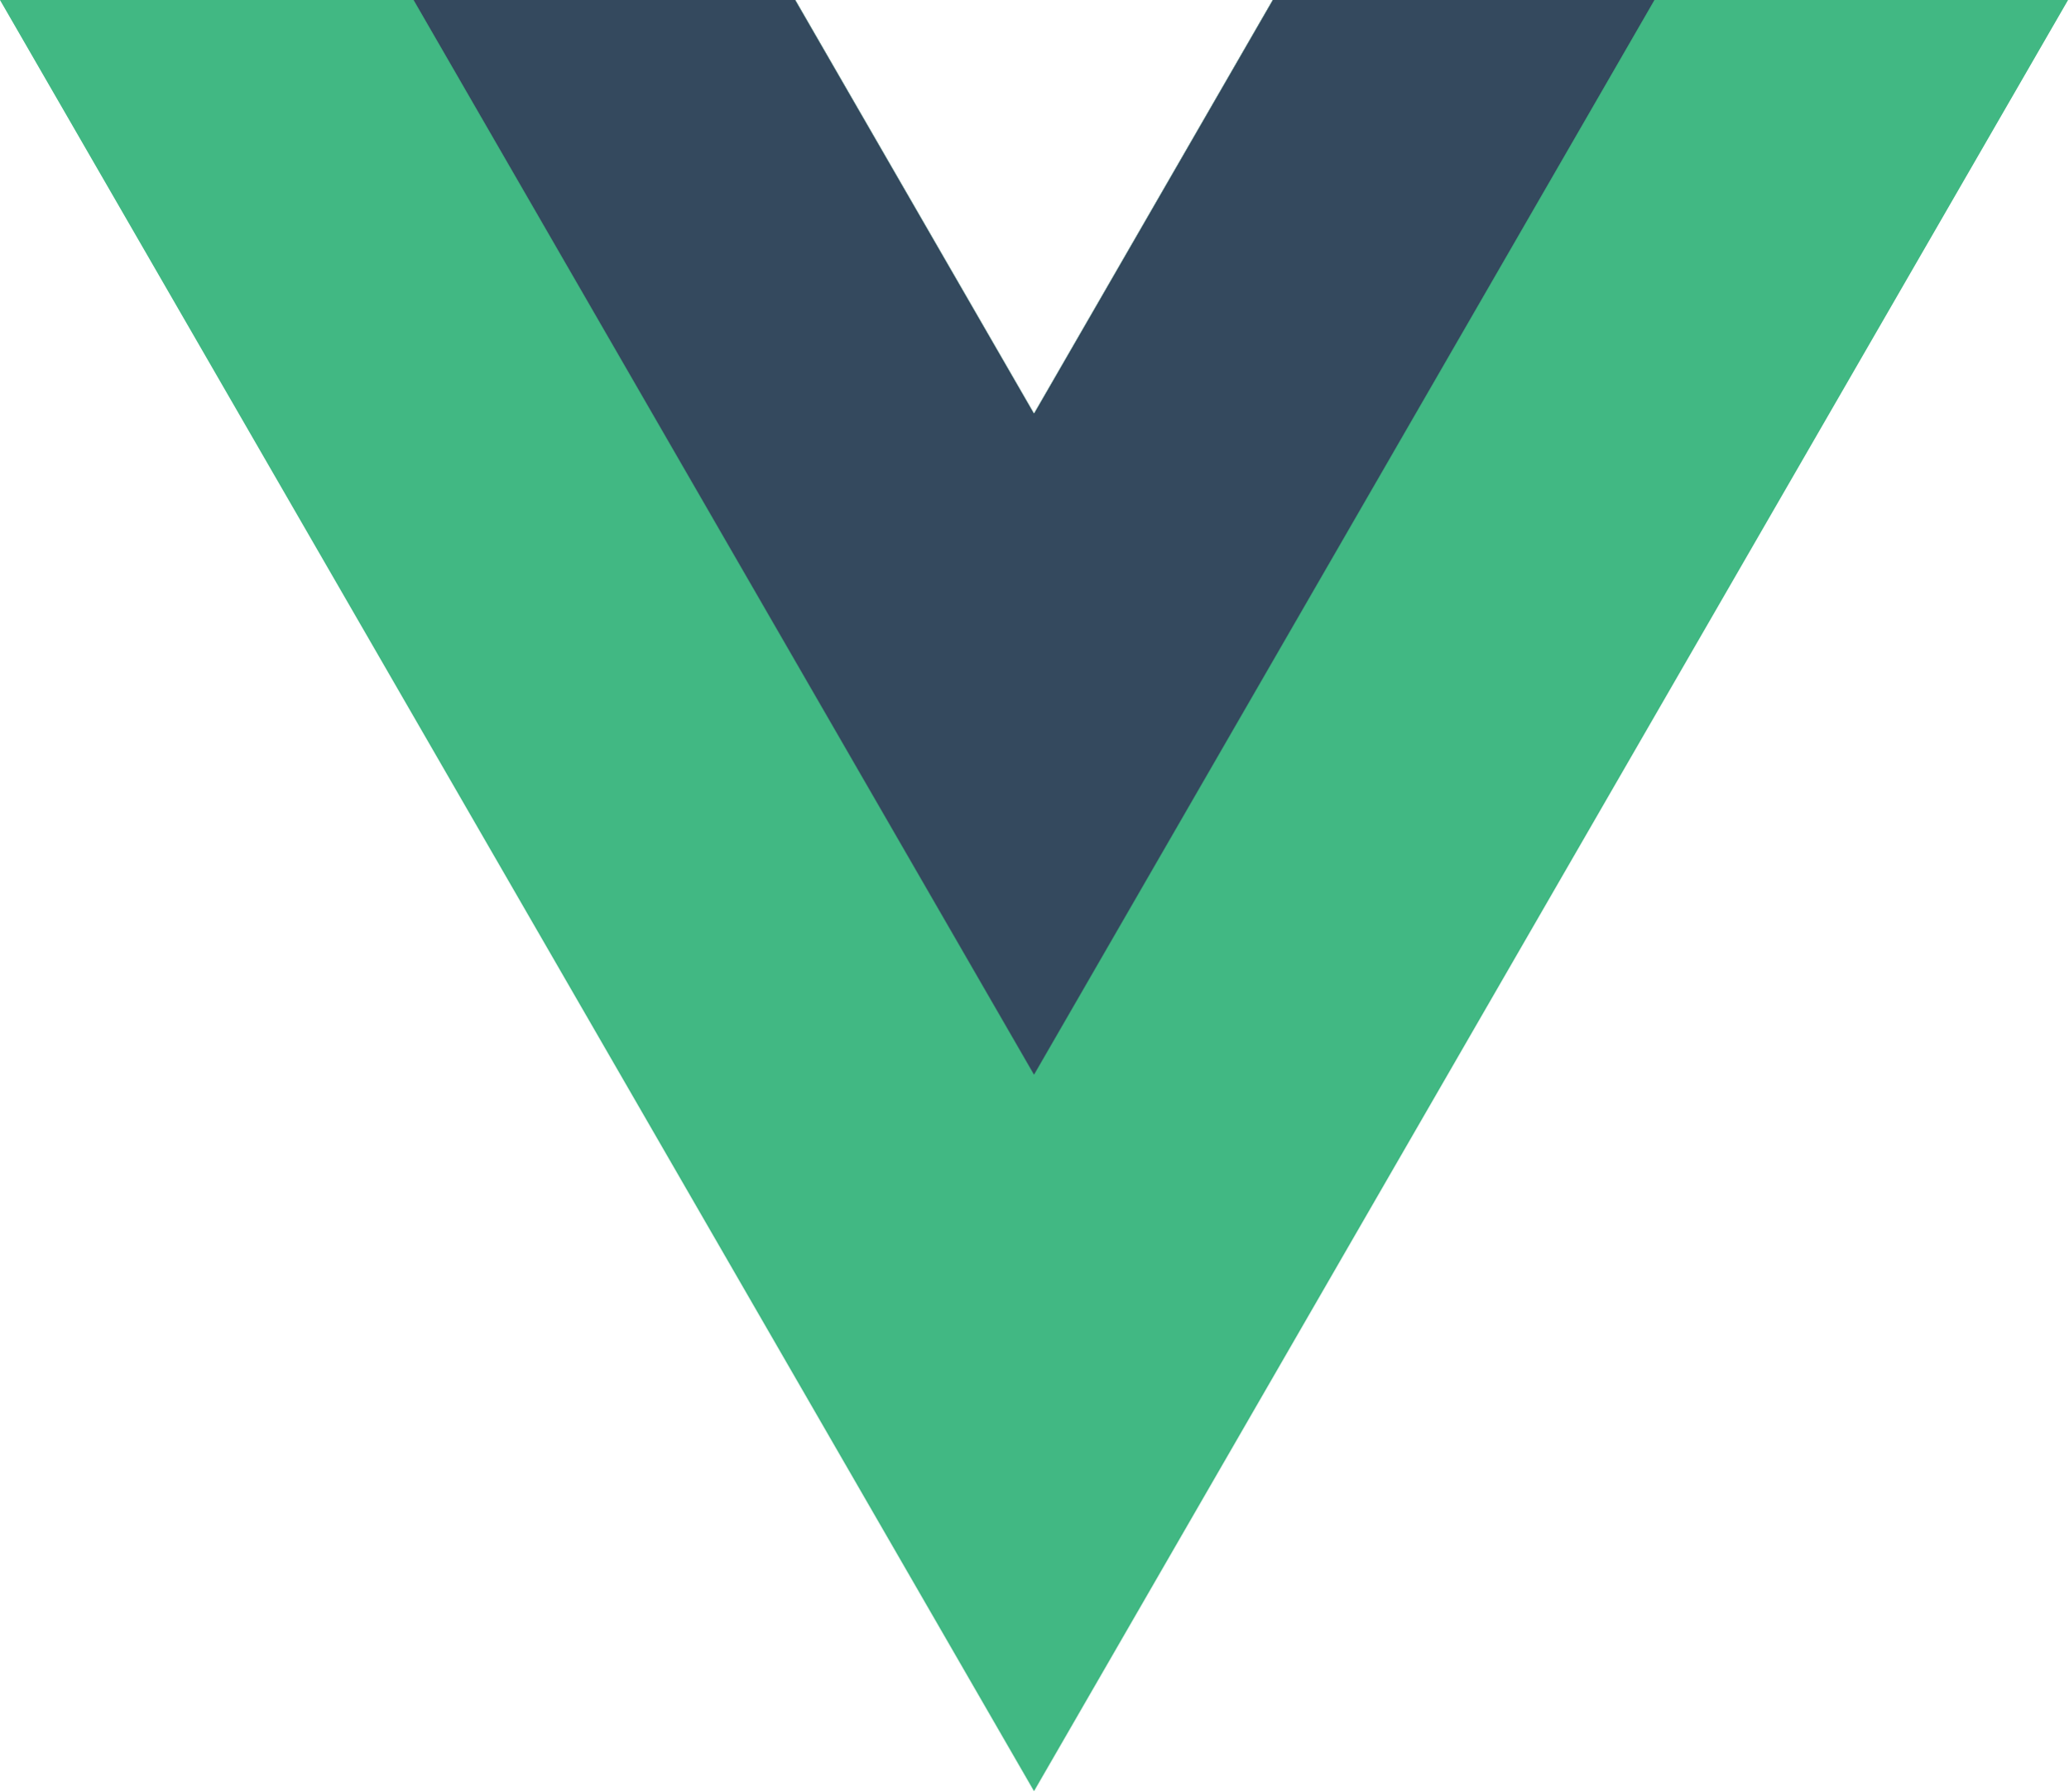
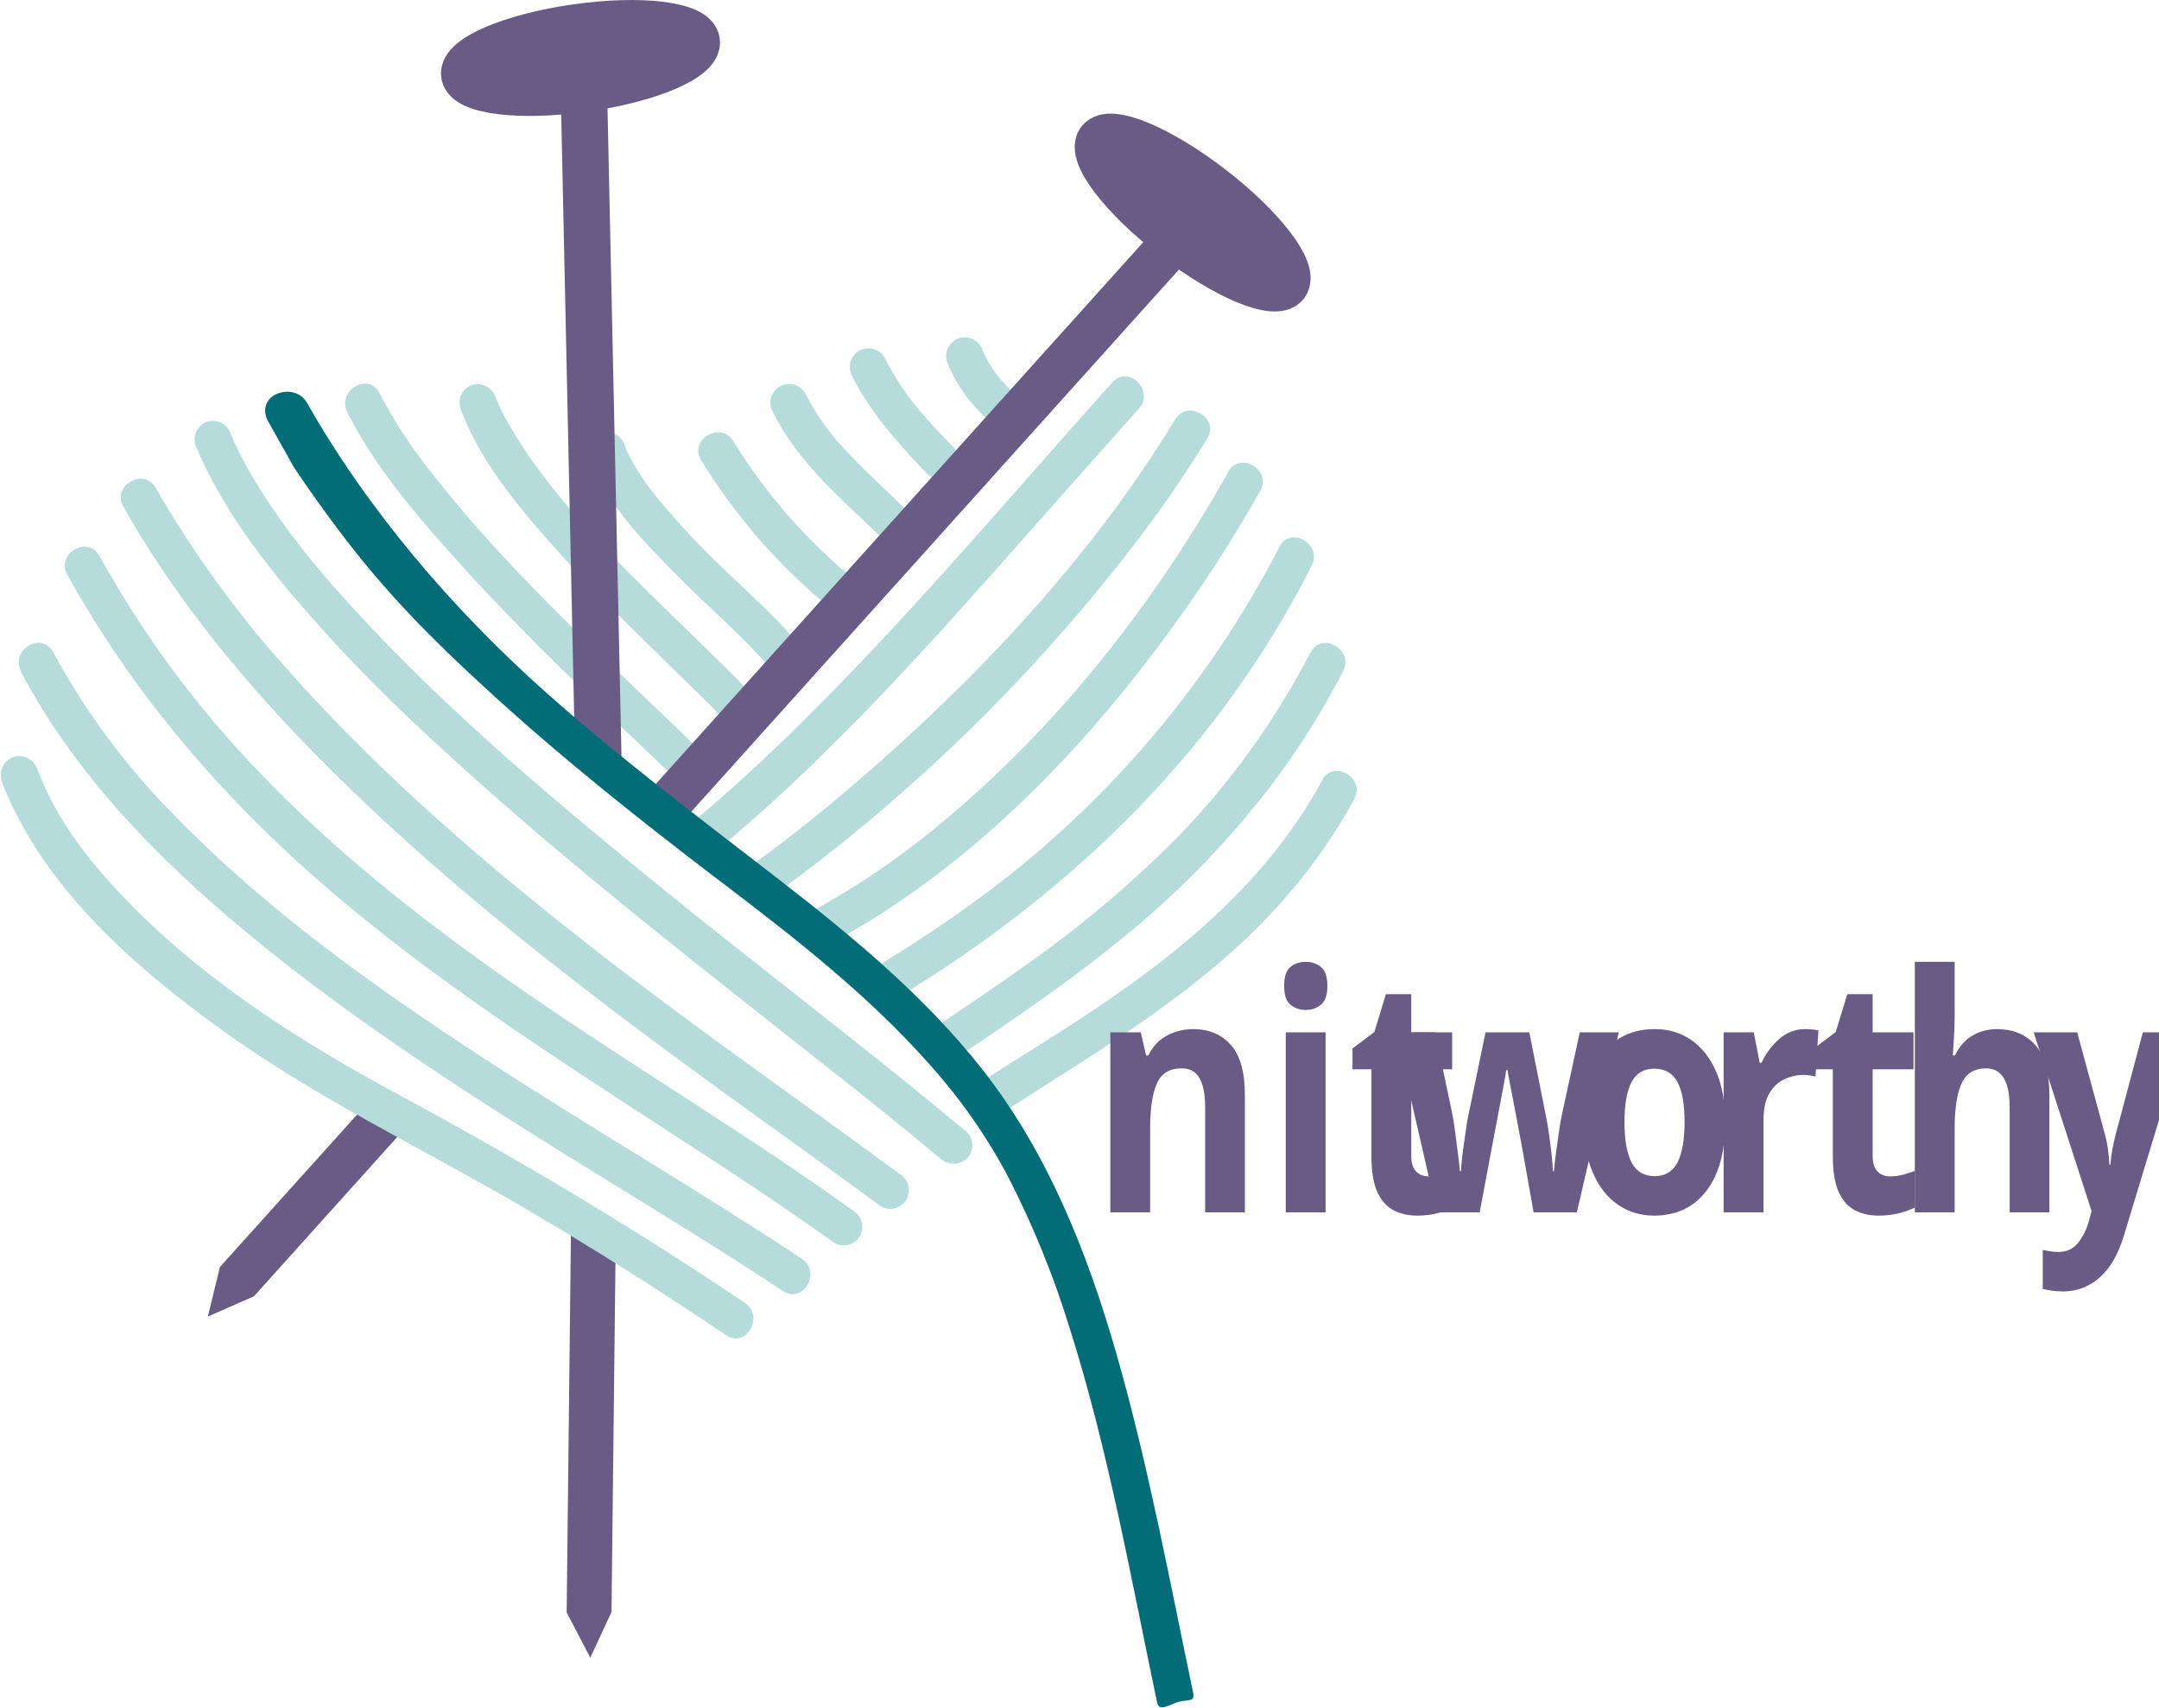
- <svg xmlns="http://www.w3.org/2000/svg" viewBox="0 0 261.76 226.69">
-   <path d="M161.096.001l-30.225 52.351L100.647.001H-.005l130.877 226.688L261.749.001z" fill="#41b883" />
-   <path d="M161.096.001l-30.225 52.351L100.647.001H52.346l78.526 136.01L209.398.001z" fill="#34495e" />
+ <svg xmlns="http://www.w3.org/2000/svg" viewBox="0 0 288.8 228.41">
+   <defs>
+     <style>.cls-1{fill:#b5dcdb;}.cls-2,.cls-3,.cls-5{fill:#685c87;}.cls-3{stroke:#685c87;stroke-miterlimit:10;stroke-width:6px;}.cls-4{fill:#026d77;}.cls-5{font-size:44.09px;font-family:BodoniMT-Bold, Bodoni MT;font-weight:700;}.cls-6{letter-spacing:-0.03em;}.cls-7{letter-spacing:0.02em;}.cls-8{letter-spacing:0em;}.cls-9{letter-spacing:-0.02em;}</style>
+   </defs>
+   <g id="Layer_7" data-name="Layer 7">
+     <path class="cls-1" d="M174.5,73.77c-14.37,16-28.18,32.54-43.61,47.51-4,3.87-8.11,7.62-12.38,11.19a2.51,2.51,0,0,0,0,3.53,2.55,2.55,0,0,0,3.54,0c15.89-13.27,29.59-28.94,43.28-44.41q6.33-7.16,12.7-14.28c2.15-2.39-1.37-5.93-3.53-3.54Z" transform="translate(-25.69 -22.63)" />
+     <path class="cls-1" d="M182.9,78.71c-11.18,18.43-26.41,34.59-42.7,48.61-4.32,3.72-8.77,7.29-13.39,10.64a2.57,2.57,0,0,0-.89,3.42,2.52,2.52,0,0,0,3.42.89A234.43,234.43,0,0,0,177,96a160.09,160.09,0,0,0,10.19-14.73c1.67-2.76-2.65-5.27-4.32-2.52Z" transform="translate(-25.69 -22.63)" />
+     <path class="cls-1" d="M190,85.76c-10.47,18.57-24.16,35.83-41,49.07a103.53,103.53,0,0,1-14.83,9.78c-2.84,1.52-.31,5.84,2.52,4.31,19.49-10.52,35.34-27.33,47.93-45.32q5.21-7.41,9.66-15.32c1.58-2.8-2.74-5.33-4.32-2.52Z" transform="translate(-25.69 -22.63)" />
+     <path class="cls-1" d="M196.84,95.78a135.31,135.31,0,0,1-41.37,47.89c-4.16,3-8.47,5.83-12.88,8.47-2.76,1.65-.25,6,2.53,4.32,17.71-10.6,33.53-24.19,45.61-41A133.94,133.94,0,0,0,201.16,98.3c1.46-2.86-2.85-5.39-4.32-2.52Z" transform="translate(-25.69 -22.63)" />
+     <path class="cls-1" d="M201,109.89a104,104,0,0,1-17.82,24.76A149.82,149.82,0,0,1,162.53,152c-4,2.88-8.17,5.65-12.29,8.41-2.66,1.78-.16,6.11,2.52,4.32,7.56-5.07,15.11-10.17,22.2-15.89A122.24,122.24,0,0,0,195.51,128a105.09,105.09,0,0,0,9.84-15.58c1.47-2.85-2.84-5.38-4.32-2.52Z" transform="translate(-25.69 -22.63)" />
+     <path class="cls-1" d="M202.58,127c-8,14.7-21.12,24.78-35,33.62-3.56,2.28-7.17,4.5-10.72,6.8-2.7,1.74-.19,6.07,2.52,4.32,13.66-8.83,28-17,38.71-29.55a72.87,72.87,0,0,0,8.76-12.66c1.53-2.83-2.79-5.36-4.32-2.53Z" transform="translate(-25.69 -22.63)" />
+     <path class="cls-1" d="M104.43,83.59c2.2,6.3,7.34,11.47,11.93,16.13,4.33,4.39,9.21,8.41,13.11,13.2a2.52,2.52,0,0,0,3.54,0,2.57,2.57,0,0,0,0-3.54c-3.76-4.61-8.45-8.49-12.63-12.7a100.94,100.94,0,0,1-7-7.73,35.21,35.21,0,0,1-2.42-3.4,21.43,21.43,0,0,1-1.06-1.87,7.42,7.42,0,0,1-.61-1.41,2.56,2.56,0,0,0-3.08-1.75,2.52,2.52,0,0,0-1.74,3.07Z" transform="translate(-25.69 -22.63)" />
+     <path class="cls-1" d="M119.47,84.19a78.91,78.91,0,0,0,17.05,19.61,2.57,2.57,0,0,0,3.54,0,2.54,2.54,0,0,0,0-3.54,74.83,74.83,0,0,1-16.27-18.59c-1.63-2.77-6-.26-4.32,2.52Z" transform="translate(-25.69 -22.63)" />
+     <path class="cls-1" d="M129.08,77.75c3.28,6.7,9.21,11.69,14.5,16.76A2.5,2.5,0,1,0,147.11,91c-2.53-2.43-5.13-4.79-7.55-7.34a32.61,32.61,0,0,1-6.16-8.42,2.5,2.5,0,0,0-4.32,2.53Z" transform="translate(-25.69 -22.63)" />
+     <path class="cls-1" d="M139.66,72.94c2.54,5,6.24,9.07,10.07,13.11a2.53,2.53,0,0,0,3.54,0,2.56,2.56,0,0,0,0-3.54c-1.6-1.68-3.23-3.34-4.72-5.13l-.6-.73-.3-.38c-.19-.23.25.34,0,0-.43-.57-.85-1.14-1.24-1.73a36.45,36.45,0,0,1-2.4-4.09,2.51,2.51,0,0,0-3.42-.89,2.55,2.55,0,0,0-.9,3.42Z" transform="translate(-25.69 -22.63)" />
+     <path class="cls-1" d="M152.33,70.93a18.76,18.76,0,0,0,3.54,5.83,21.08,21.08,0,0,0,1.64,1.77c.21.19.42.38.64.56a4.84,4.84,0,0,0,.89.65A2.67,2.67,0,0,0,161,80a2.58,2.58,0,0,0,1.5-1.15,2.54,2.54,0,0,0-.9-3.42,1.63,1.63,0,0,1-.35-.23l.51.39a17.1,17.1,0,0,1-2.86-3l.39.5a15.87,15.87,0,0,1-2.14-3.5l.25.6-.21-.55A2.65,2.65,0,0,0,156,68.1a2.57,2.57,0,0,0-1.92-.25,2.54,2.54,0,0,0-1.75,3.08Z" transform="translate(-25.69 -22.63)" />
+     <polygon class="cls-2" points="78.96 221.77 78.96 221.77 75.8 215.71 76.37 165.11 82.37 165.11 81.8 215.65 78.96 221.77" />
+     <path class="cls-1" d="M87.22,77.15c2.52,6.8,7.25,12.64,12,18,5.27,6,11,11.59,16.71,17.16,2.62,2.55,5.26,5.1,7.78,7.75,2.22,2.34,5.75-1.2,3.53-3.53-10-10.52-21.39-19.87-29.95-31.68-1.1-1.52-2.14-3.08-3.09-4.7A30,30,0,0,1,92,75.82,2.58,2.58,0,0,0,89,74.07a2.53,2.53,0,0,0-1.75,3.08Z" transform="translate(-25.69 -22.63)" />
+     <path class="cls-1" d="M72.14,77.75C75.76,85,81.23,91.38,86.61,97.37c6.09,6.81,12.6,13.24,19.18,19.58,3,2.91,6.08,5.81,9.1,8.73,2.31,2.23,5.85-1.3,3.53-3.54C106.26,110.37,93.5,98.91,83.11,85.48a62.74,62.74,0,0,1-6.65-10.26c-1.44-2.88-5.76-.35-4.32,2.53Z" transform="translate(-25.69 -22.63)" />
+     <polygon class="cls-2" points="76.82 96.55 75.02 12.98 81.23 12.85 83.15 101.83 76.82 96.55" />
+     <ellipse class="cls-3" cx="103.34" cy="30.38" rx="15.81" ry="4.24" transform="translate(-28.94 -7.76) rotate(-8.1)" />
+     <polygon class="cls-2" points="27.8 176.13 27.8 176.13 29.42 169.5 48.55 148.24 53.64 151.55 33.97 173.42 27.8 176.13" />
+     <polygon class="cls-2" points="92.34 108.73 87.34 105.31 153.7 31.54 158.08 35.64 92.34 108.73" />
+     <ellipse class="cls-3" cx="185.22" cy="51.06" rx="4.24" ry="15.81" transform="translate(5.89 143.79) rotate(-52.31)" />
+     <path class="cls-1" d="M28.44,112.41C36.37,127.5,49,139.72,62.19,150.23c14.2,11.29,29.58,21,45,30.48,7.79,4.81,15.61,9.58,23.24,14.64,2.69,1.78,5.2-2.55,2.52-4.32-14-9.28-28.55-17.69-42.61-26.86-14.74-9.62-29.26-20-41.53-32.67a95.86,95.86,0,0,1-16-21.61c-1.5-2.85-5.81-.32-4.31,2.52Z" transform="translate(-25.69 -22.63)" />
+     <path class="cls-1" d="M34.69,99.49c9.07,16.47,21.54,30.73,35.84,42.87,13.45,11.41,28.25,21,43,30.61,8,5.18,16,10.37,23.76,15.93a2.51,2.51,0,0,0,3.42-.89,2.55,2.55,0,0,0-.9-3.42C126.06,174.7,111.51,166,97.5,156.42,83,146.5,69,135.65,57.18,122.51A137.72,137.72,0,0,1,39,97c-1.55-2.82-5.87-.3-4.31,2.52Z" transform="translate(-25.69 -22.63)" />
+     <path class="cls-1" d="M42.19,90.41c9.18,16.23,22,30.21,35.66,42.76s28.69,24,43.8,35c7.28,5.29,14.63,10.5,21.87,15.85a2.52,2.52,0,0,0,3.42-.9,2.55,2.55,0,0,0-.89-3.42c-13.39-9.88-27.07-19.36-40.22-29.57C91,138.6,76.62,126.29,64.15,112.21A143.63,143.63,0,0,1,46.51,87.89c-1.59-2.8-5.91-.28-4.32,2.52Z" transform="translate(-25.69 -22.63)" />
+     <path class="cls-1" d="M51.8,82.11c2.94,7.09,7.4,13.37,12.26,19.26A210.42,210.42,0,0,0,83.18,121.3c14.62,13.63,30.31,26.06,46,38.44,7.48,5.91,15,11.77,22.3,17.88a2.58,2.58,0,0,0,3.54,0,2.53,2.53,0,0,0,0-3.54c-13.79-11.53-28.18-22.34-42.1-33.7C97.94,128.17,83,115.55,70.24,101a105.77,105.77,0,0,1-8.15-10.44c-1.11-1.64-2.17-3.32-3.13-5-.48-.85-.93-1.7-1.35-2.57q-.31-.63-.6-1.26c-.07-.14-.13-.28-.19-.42l-.18-.42c.1.25.1.24,0,0A2.59,2.59,0,0,0,53.55,79a2.52,2.52,0,0,0-1.75,3.07Z" transform="translate(-25.69 -22.63)" />
+     <path class="cls-4" d="M65.08,85.27c8.36,12.3,14.31,19.07,25.22,29.12,10,9.22,20.56,17.63,31.37,25.86,10,7.59,20,15.34,28.34,24.75a74.87,74.87,0,0,1,10.43,14.86,124.35,124.35,0,0,1,8.31,20.37c5.19,16.36,8.2,33.39,11.72,50.17.28,1.32,1.66.24,2.9-.1s2.2.1,1.92-1.23c-3.18-15.15-6-30.47-10.27-45.37-3.88-13.48-9.12-26.76-17.84-37.89-7.91-10.09-17.92-18.27-28-26.07-10.36-8-20.75-15.84-30.54-24.55-12.35-11-23.79-24.35-31.9-38.7-1.58-2.79-6.82-1.3-5.31,2.29Z" transform="translate(-25.69 -22.63)" />
+     <path class="cls-1" d="M25.81,126.93c5.3,13.92,17.2,24.53,29,33.09,12.95,9.44,27.51,16.28,41.3,24.38q13.62,8,26.71,16.86c2.67,1.8,5.18-2.53,2.52-4.32-15-10.11-30.49-19.33-46.39-27.9-12.69-6.84-25-14.62-35.24-24.86-5.33-5.33-10.33-11.46-13-18.58a2.57,2.57,0,0,0-3.07-1.75,2.53,2.53,0,0,0-1.75,3.08Z" transform="translate(-25.69 -22.63)" />
+     <text class="cls-5" transform="translate(145.74 162.19) scale(0.81 1)">nit<tspan class="cls-6" x="50.1" y="0">w</tspan>
+       <tspan x="79.66" y="0">o</tspan>
+       <tspan class="cls-7" x="101.28" y="0">r</tspan>
+       <tspan class="cls-8" x="118.61" y="0">t</tspan>
+       <tspan class="cls-9" x="132.86" y="0">h</tspan>
+       <tspan x="155.92" y="0">y</tspan>
+     </text>
+   </g>
</svg>
